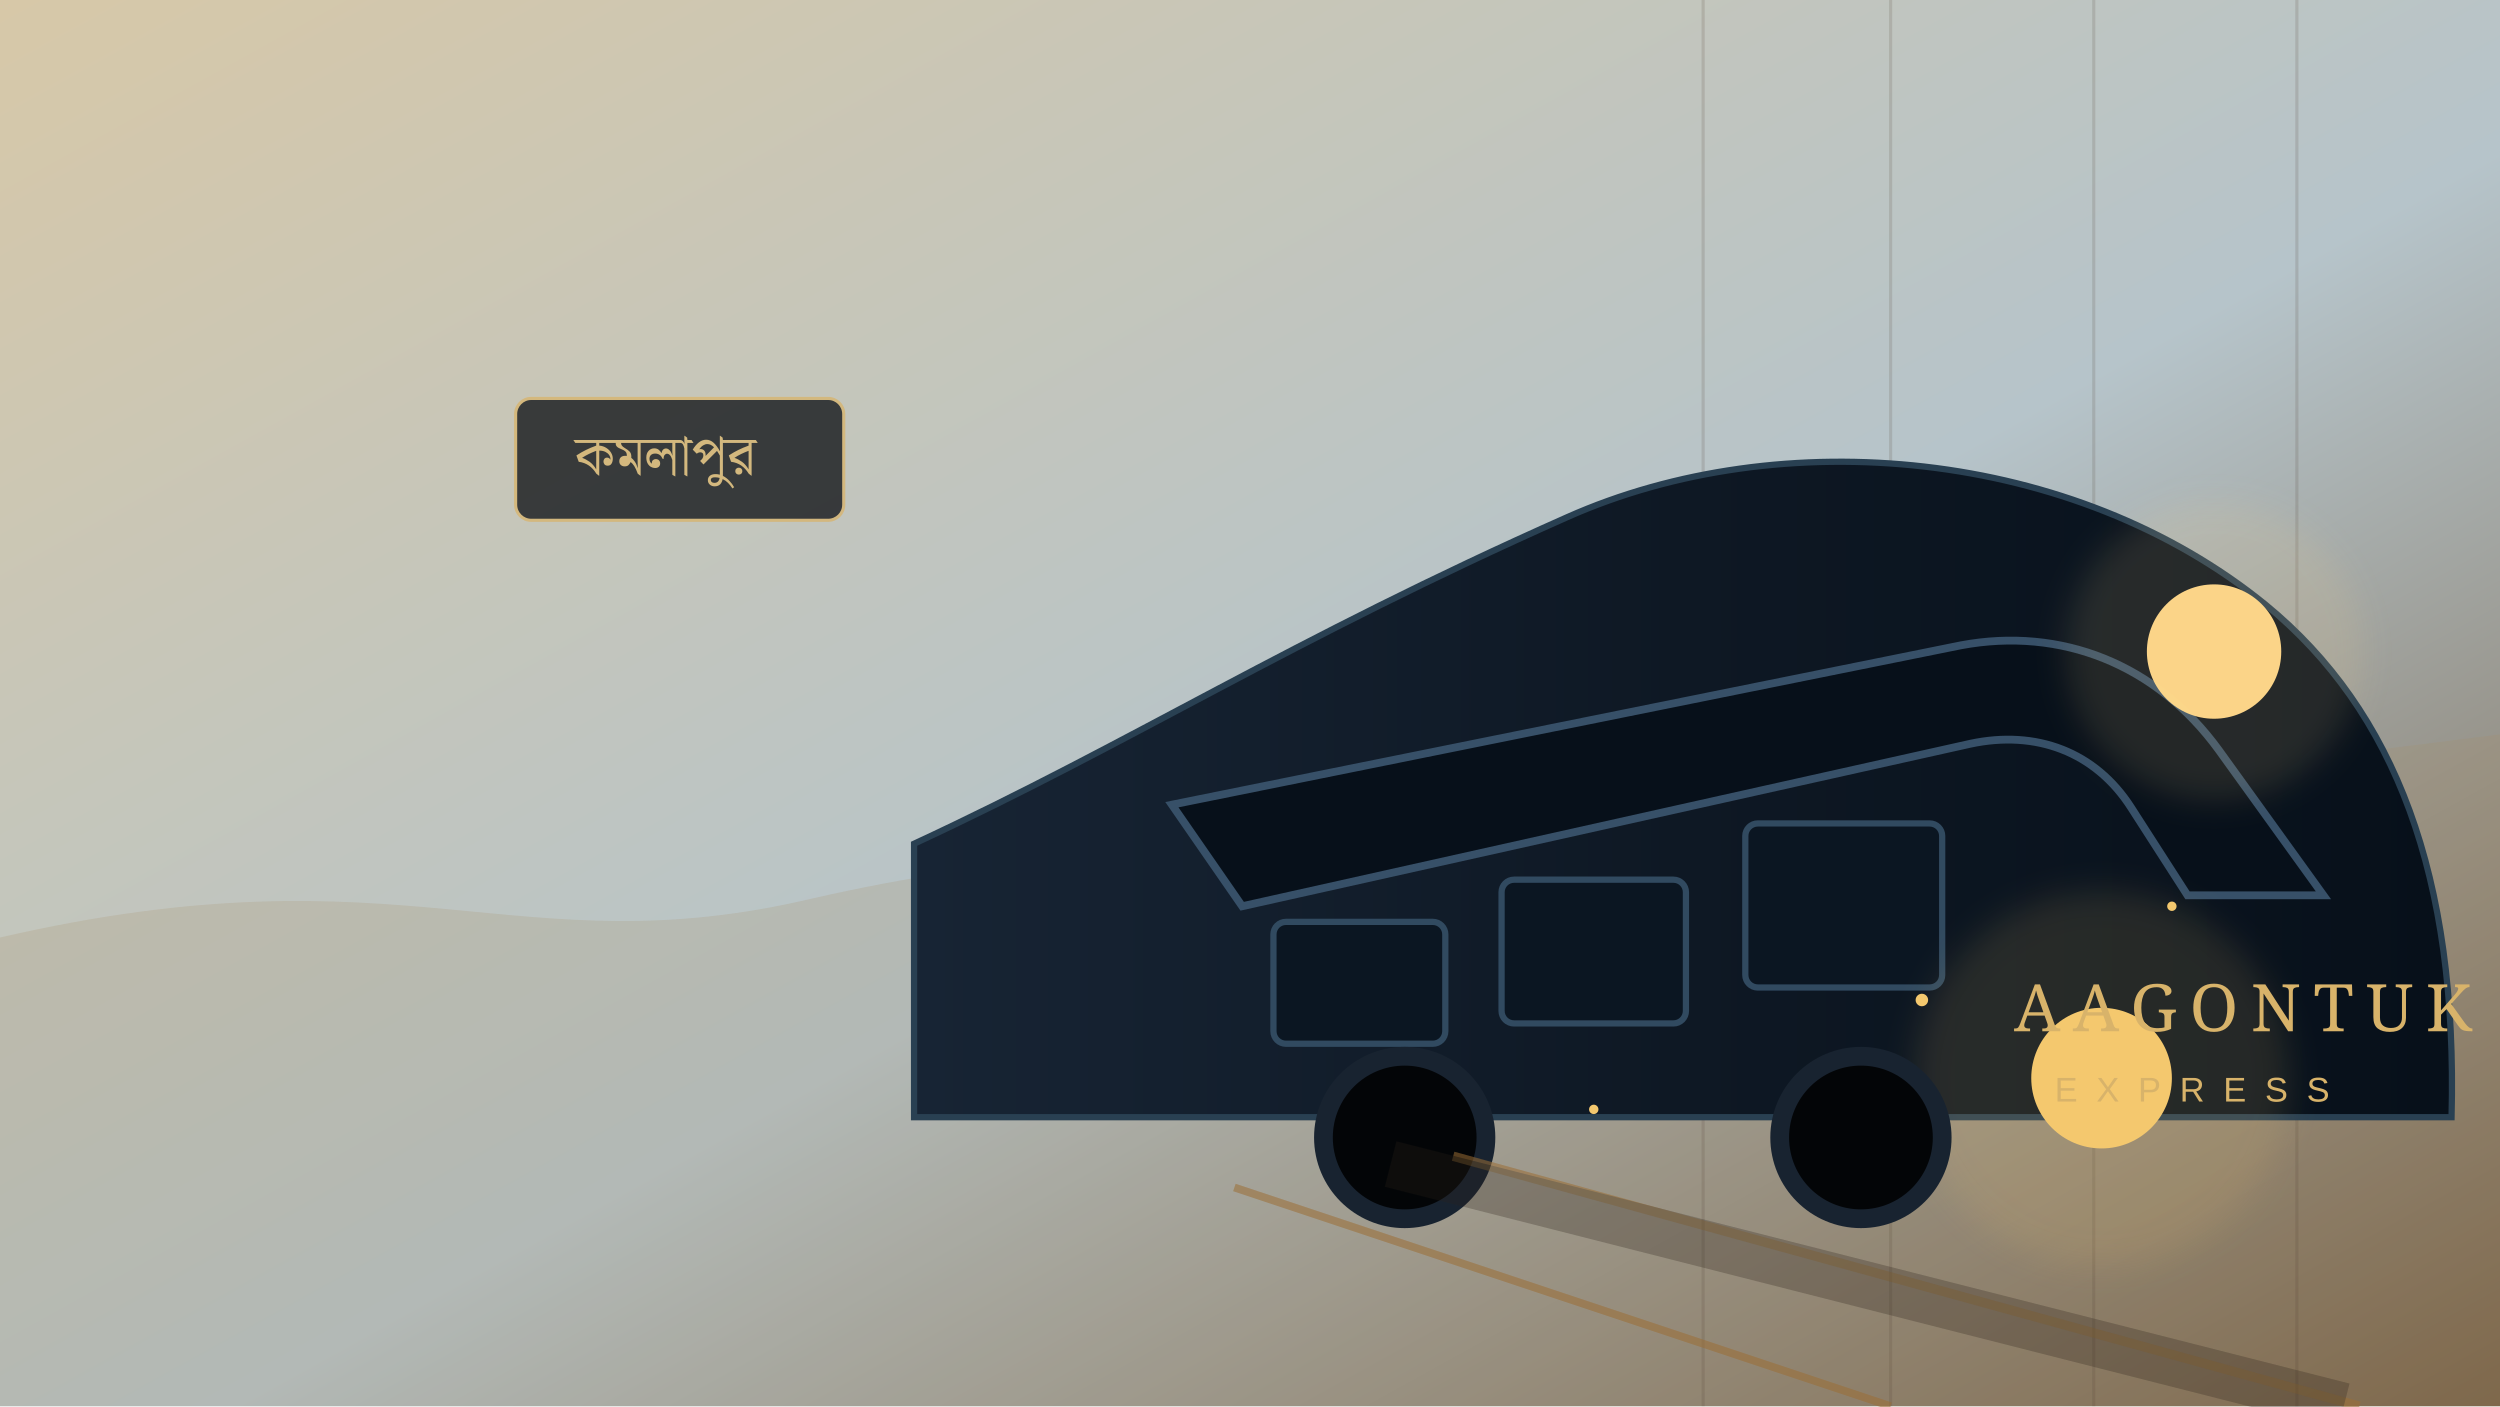
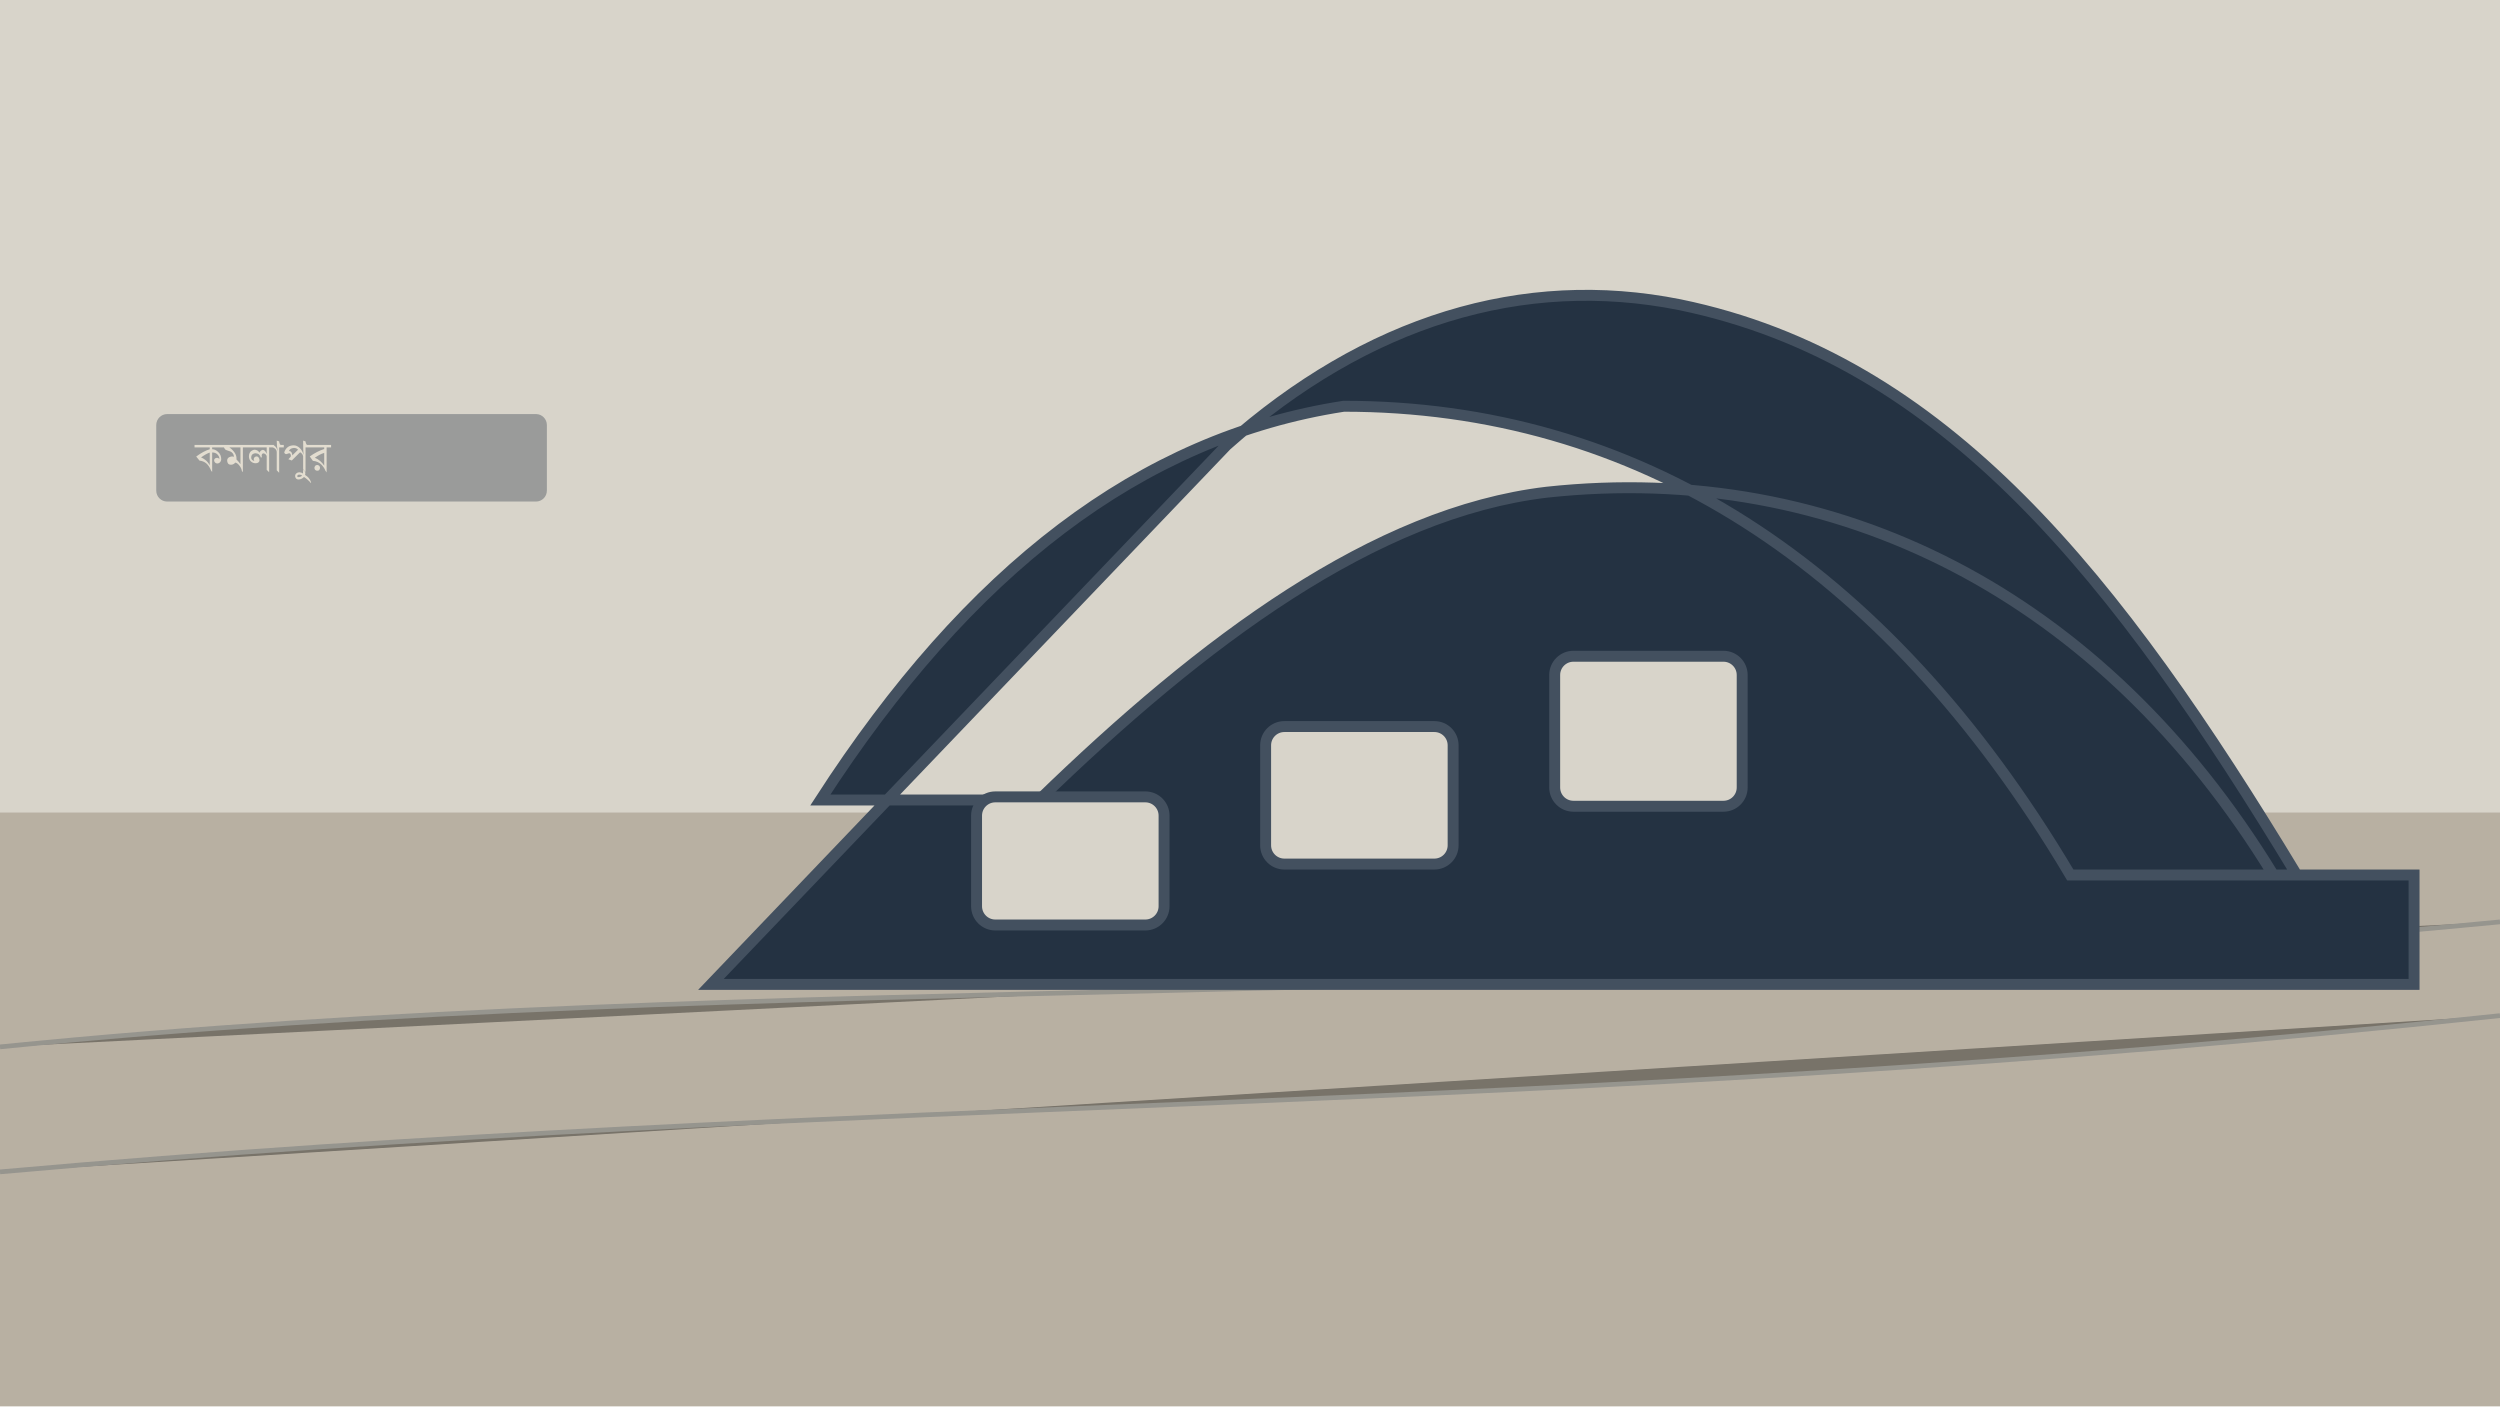
- <svg xmlns="http://www.w3.org/2000/svg" width="1600" height="900" viewBox="0 0 1600 900">
-   <defs>
-     <linearGradient id="sky" x1="0" y1="0" x2="1" y2="1">
-       <stop stop-color="#d7c8a8" />
-       <stop offset=".55" stop-color="#b6c4ca" />
-       <stop offset="1" stop-color="#755f45" />
-     </linearGradient>
-     <linearGradient id="train" x1="0" x2="1">
-       <stop stop-color="#172434" />
-       <stop offset=".5" stop-color="#0e1824" />
-       <stop offset="1" stop-color="#07101a" />
-     </linearGradient>
-     <filter id="blur">
-       <feGaussianBlur stdDeviation="10" />
-     </filter>
-   </defs>
-   <rect width="1600" height="900" fill="url(#sky)" />
-   <g opacity=".20">
-     <path d="M0 600 C260 540 330 620 520 575 C760 520 940 555 1600 470 L1600 900 L0 900Z" fill="#a68b62" />
+ <svg xmlns="http://www.w3.org/2000/svg" viewBox="0 0 1600 900" preserveAspectRatio="xMidYMid slice">
+   <rect width="1600" height="900" fill="#d8d4ca" />
+   <rect y="520" width="1600" height="380" fill="#b8b0a2" />
+   <g stroke="#55606a" opacity=".35" stroke-width="3">
+     <path d="M0 670 C500 620 980 650 1600 590" />
+     <path d="M0 750 C560 700 990 715 1600 650" />
  </g>
-   <g opacity=".16" stroke="#4a3c2c" stroke-width="2">
-     <path d="M1090 0v900" />
-     <path d="M1210 0v900" />
-     <path d="M1340 0v900" />
-     <path d="M1470 0v900" />
+   <g transform="translate(455 260)" fill="#243242" stroke="#43505f" stroke-width="7">
+     <path d="M405 0 C590 0 750 98 870 300 L1015 300 C900 110 790 -30 620 -65 C520 -85 420 -55 330 25 L0 370 H1090 V300 H1000 C890 120 720 35 535 55 C425 68 315 150 210 252 L70 252 C165 105 275 20 405 0Z" />
+     <rect x="170" y="250" width="120" height="82" rx="12" fill="#d8d4ca" />
+     <rect x="355" y="205" width="120" height="88" rx="12" fill="#d8d4ca" />
+     <rect x="540" y="160" width="120" height="96" rx="12" fill="#d8d4ca" />
  </g>
-   <g transform="translate(585 235)">
-     <path d="M0 305 C140 240 240 175 418 96 C555 35 742 52 865 152 C948 220 988 326 984 480 L0 480Z" fill="url(#train)" stroke="#294052" stroke-width="4" />
-     <path d="M165 280 L670 178 C734 166 795 190 835 245 L902 338 L815 338 L779 282 C756 246 718 232 676 241 L210 345Z" fill="#07101a" stroke="#375068" stroke-width="5" />
-     <rect x="230" y="355" width="110" height="78" rx="8" fill="#0b1622" stroke="#314a60" stroke-width="4" />
-     <rect x="376" y="328" width="118" height="92" rx="8" fill="#0b1622" stroke="#314a60" stroke-width="4" />
-     <rect x="532" y="292" width="126" height="105" rx="8" fill="#0b1622" stroke="#314a60" stroke-width="4" />
-     <circle cx="832" cy="182" r="43" fill="#ffd88a" opacity=".98" />
-     <circle cx="832" cy="182" r="95" fill="#ffd88a" opacity=".12" filter="url(#blur)" />
-     <circle cx="760" cy="455" r="45" fill="#f4c86e" />
-     <circle cx="760" cy="455" r="120" fill="#f4c86e" opacity=".12" filter="url(#blur)" />
-     <circle cx="314" cy="493" r="52" fill="#030507" stroke="#182330" stroke-width="12" />
-     <circle cx="606" cy="493" r="52" fill="#030507" stroke="#182330" stroke-width="12" />
-     <text x="704" y="425" fill="#d8b36a" font-family="Georgia" font-size="42" letter-spacing="8">AAGONTUK</text>
-     <text x="730" y="470" fill="#d8b36a" font-family="Arial" font-size="22" letter-spacing="12">EXPRESS</text>
+   <g opacity=".35" fill="#243242">
+     <rect x="100" y="265" width="250" height="56" rx="7" />
+     <text x="125" y="303" font-family="serif" font-size="31" fill="#f5eddc">কমলাপুর</text>
  </g>
-   <g opacity=".55">
-     <path d="M930 740 L1510 900" stroke="#9b6e34" stroke-width="6" />
-     <path d="M790 760 L1210 900" stroke="#9b6e34" stroke-width="5" />
-     <path d="M890 745 L1500 900" stroke="#2a2118" stroke-width="30" opacity=".5" />
-   </g>
-   <g transform="translate(330 255)" opacity=".75">
-     <rect x="0" y="0" width="210" height="78" rx="10" fill="#080b10" stroke="#d8b36a" stroke-width="2" />
-     <text x="38" y="49" fill="#d8b36a" font-family="Noto Serif Bengali, serif" font-size="36">কমলাপুর</text>
-   </g>
-   <circle cx="1020" cy="710" r="3" fill="#f4c86e" />
-   <circle cx="1230" cy="640" r="4" fill="#f4c86e" />
-   <circle cx="1390" cy="580" r="3" fill="#f4c86e" />
</svg>
